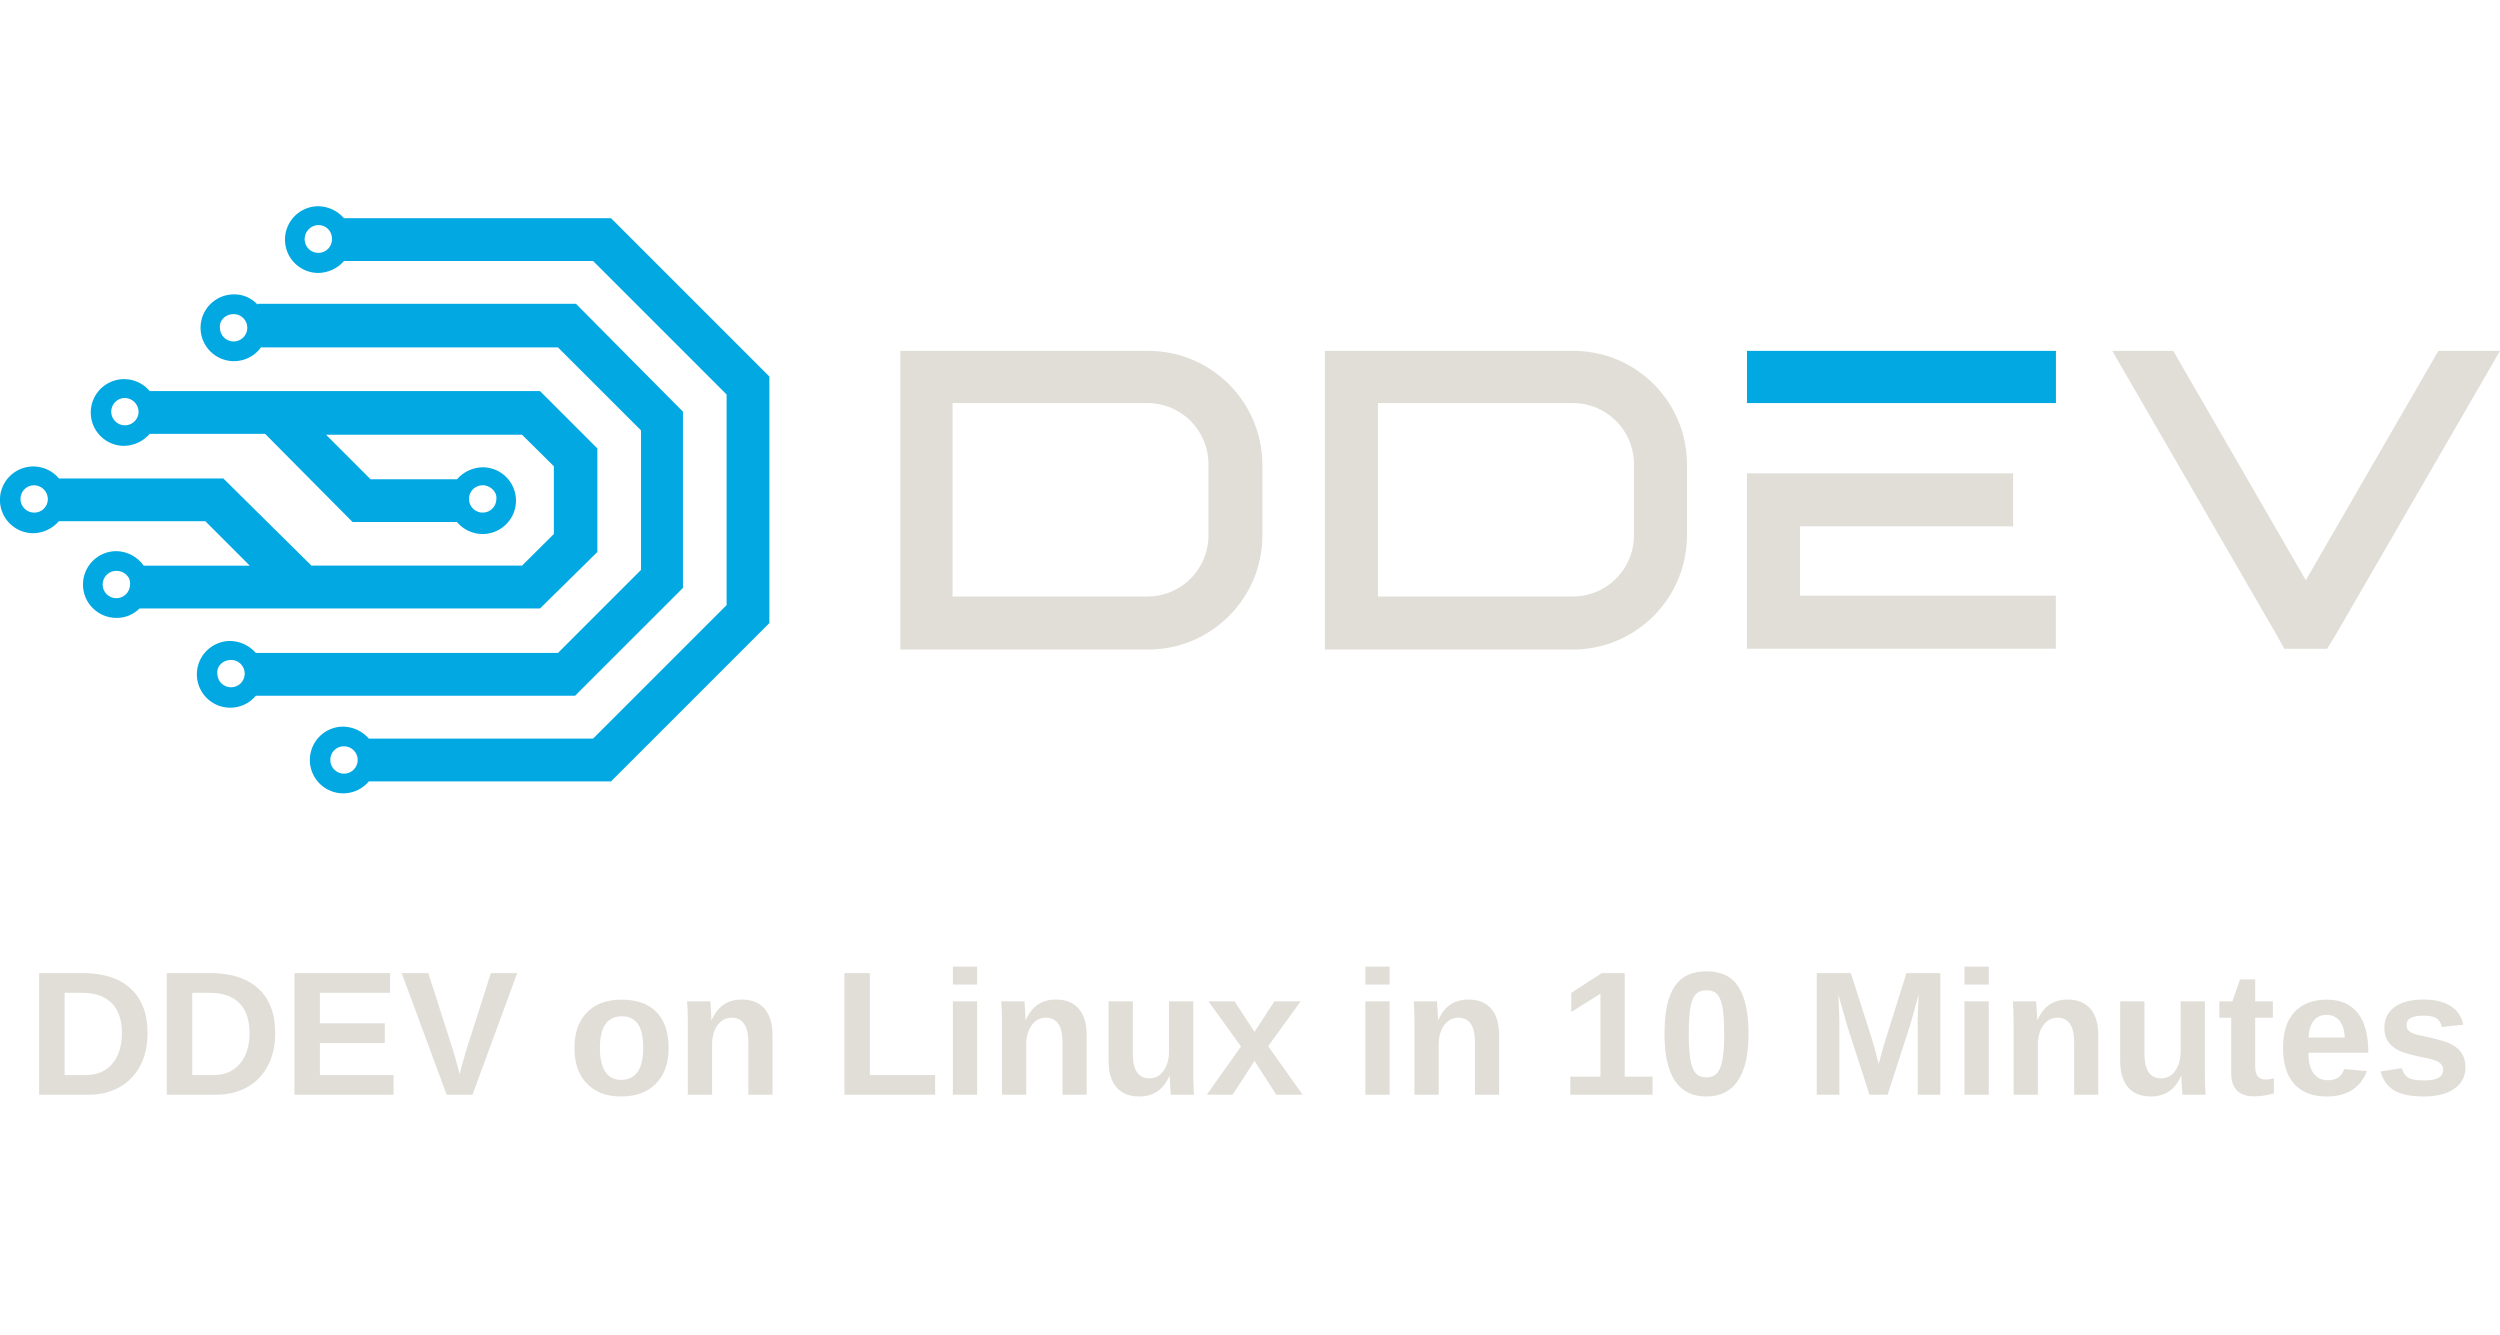
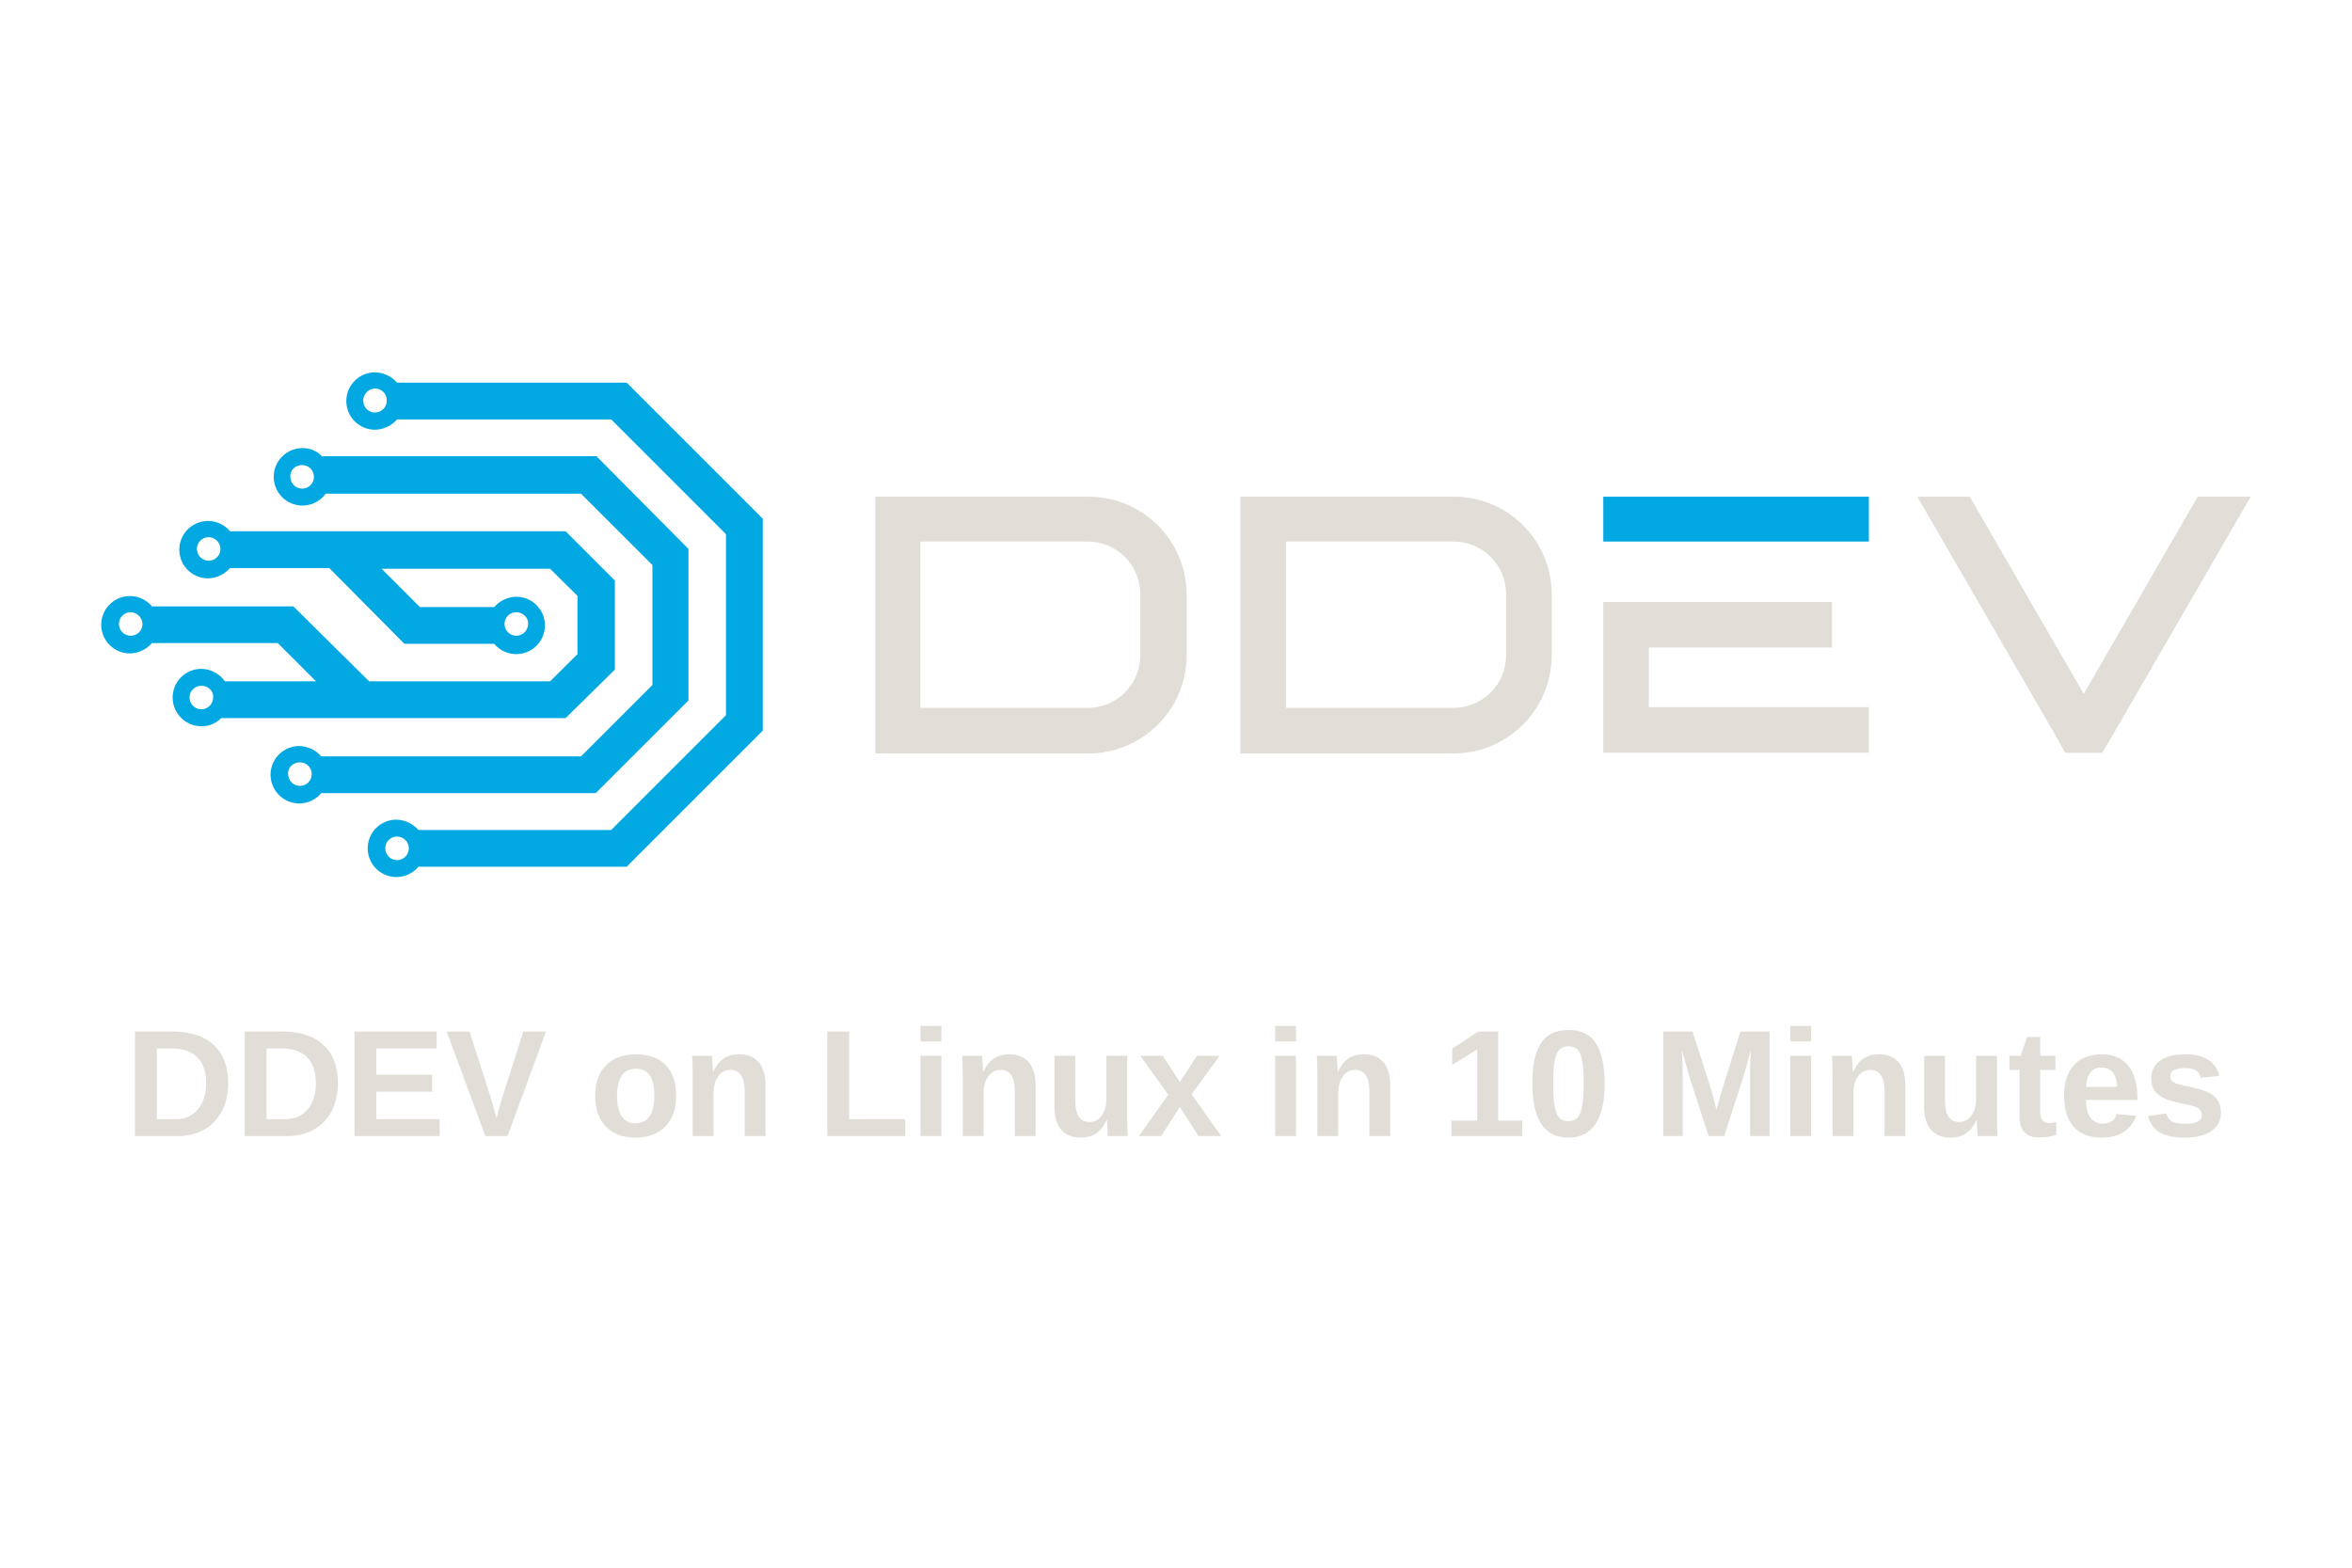
- <svg xmlns="http://www.w3.org/2000/svg" viewBox="0 -70 848.61 453">
+ <svg xmlns="http://www.w3.org/2000/svg" width="928.61" height="619.07" viewBox="-40 -147.04 928.61 619.07">
  <defs>
    <style>
      .cls-1{fill:#02a8e2;}
      .cls-1,.cls-2{fill-rule:evenodd;}
      .cls-2{fill:#e1ded8;}
      .cls-3{
      fill:#e1ded8;
      font-family:Arial,sans-serif;
      font-size:60px;
      font-weight:600;
      text-anchor:middle;
      dominant-baseline:hanging;
      }
    </style>
  </defs>
  <g id="logo">
    <g id="Ebene_2" data-name="Ebene 2">
      <g id="Ebene_1-2" data-name="Ebene 1">
        <g id="Ebene_2-2" data-name="Ebene 2">
          <g id="Ebene_1-2-2" data-name="Ebene 1-2">
            <path class="cls-1" d="M116.77,18.59h84.55l45.32,45.33v71.47l-45.32,45.32H125.2a11.84,11.84,0,0,0-8.72-4.07,11.33,11.33,0,1,0,8.72,18.59h82.22l53.74-53.74V57.81L207.42,4.07H116.77A11.82,11.82,0,0,0,108.06,0a11.33,11.33,0,0,0,0,22.66A11.82,11.82,0,0,0,116.77,18.59Zm-8.71-12.2a4.59,4.59,0,0,1,4.64,4.54V11a4.65,4.65,0,0,1-9.29.43,3.09,3.09,0,0,1,0-.43A4.78,4.78,0,0,1,108.06,6.39Zm8.71,176.93a4.65,4.65,0,1,1-4.65,4.65h0a4.58,4.58,0,0,1,4.53-4.65Z" />
            <path class="cls-1" d="M195.5,33.12H87.43v.29a10.58,10.58,0,0,0-8.14-3.49,11.34,11.34,0,1,0,9.3,18H189.4L217.59,76.1v47.35L189.4,151.64H86.85a11.84,11.84,0,0,0-8.72-4.07,11.33,11.33,0,1,0,8.72,18.59H195.21l36.61-36.6V69.73ZM79.29,36.61a4.65,4.65,0,1,1-4.64,4.66v0C74.36,38.64,76.68,36.61,79.29,36.61ZM78.42,154a4.65,4.65,0,1,1-4.65,4.65h0C73.48,156,75.81,154,78.42,154Z" />
            <path class="cls-1" d="M178.65,136.55H47.34a10.75,10.75,0,0,1-7.85,3.19,11.33,11.33,0,1,1,0-22.66,11.59,11.59,0,0,1,9.3,4.94h36l-15.1-15.11H20A11.82,11.82,0,0,1,11.31,111,11.33,11.33,0,1,1,20,92.41H75.81L105.73,122H177.2L188,111.27v-23L177.2,77.57H110.67l15.11,15.11h29.34a11.84,11.84,0,0,1,8.72-4.07,11.33,11.33,0,1,1-8.72,18.59H119.68L90,77.28H50.82a11.85,11.85,0,0,1-8.71,4.07,11.33,11.33,0,1,1,8.71-18.6H183.3l19.47,19.47v35.15L183.3,136.55ZM163.84,94.71a4.65,4.65,0,1,0,4.65,4.65h0C168.78,97,166.45,94.71,163.84,94.71ZM42.4,65.08a4.65,4.65,0,1,0,4.65,4.65A4.78,4.78,0,0,0,42.4,65.08Zm-2.91,58.68a4.65,4.65,0,1,0,4.65,4.65C44.43,125.8,42.11,123.76,39.49,123.76ZM11.6,94.71a4.65,4.65,0,1,0,0,9.3,4.6,4.6,0,0,0,4.65-4.53v-.12A4.78,4.78,0,0,0,11.6,94.71Z" />
            <path class="cls-2" d="M323.34,66.82h66.24A20.7,20.7,0,0,1,410.2,87.45v24.4a20.7,20.7,0,0,1-20.62,20.63H323.34ZM389.87,49.1H305.61V150.49h84.26a38.81,38.81,0,0,0,38.64-38.64V87.45A38.75,38.75,0,0,0,389.87,49.1ZM593,90.64V150.2H697.83v-18H611V108.66h72.34v-18H593ZM467.73,66.82H534a20.71,20.71,0,0,1,20.63,20.63v24.4A20.71,20.71,0,0,1,534,132.48H467.73ZM534,49.1H449.72V150.49H534a38.81,38.81,0,0,0,38.64-38.64V87.45A38.57,38.57,0,0,0,534,49.1Zm183,0L772.49,145l2.91,5.23h14.52l3.2-5.23,55.49-95.9H827.69l-45,77.86-45-77.86Z" />
            <path class="cls-1" d="M611,66.82h86.87V49.1H593V66.82Z" />
          </g>
        </g>
      </g>
    </g>
  </g>
  <text class="cls-3" x="424.305" y="260">DDEV on Linux in 10 Minutes</text>
</svg>
